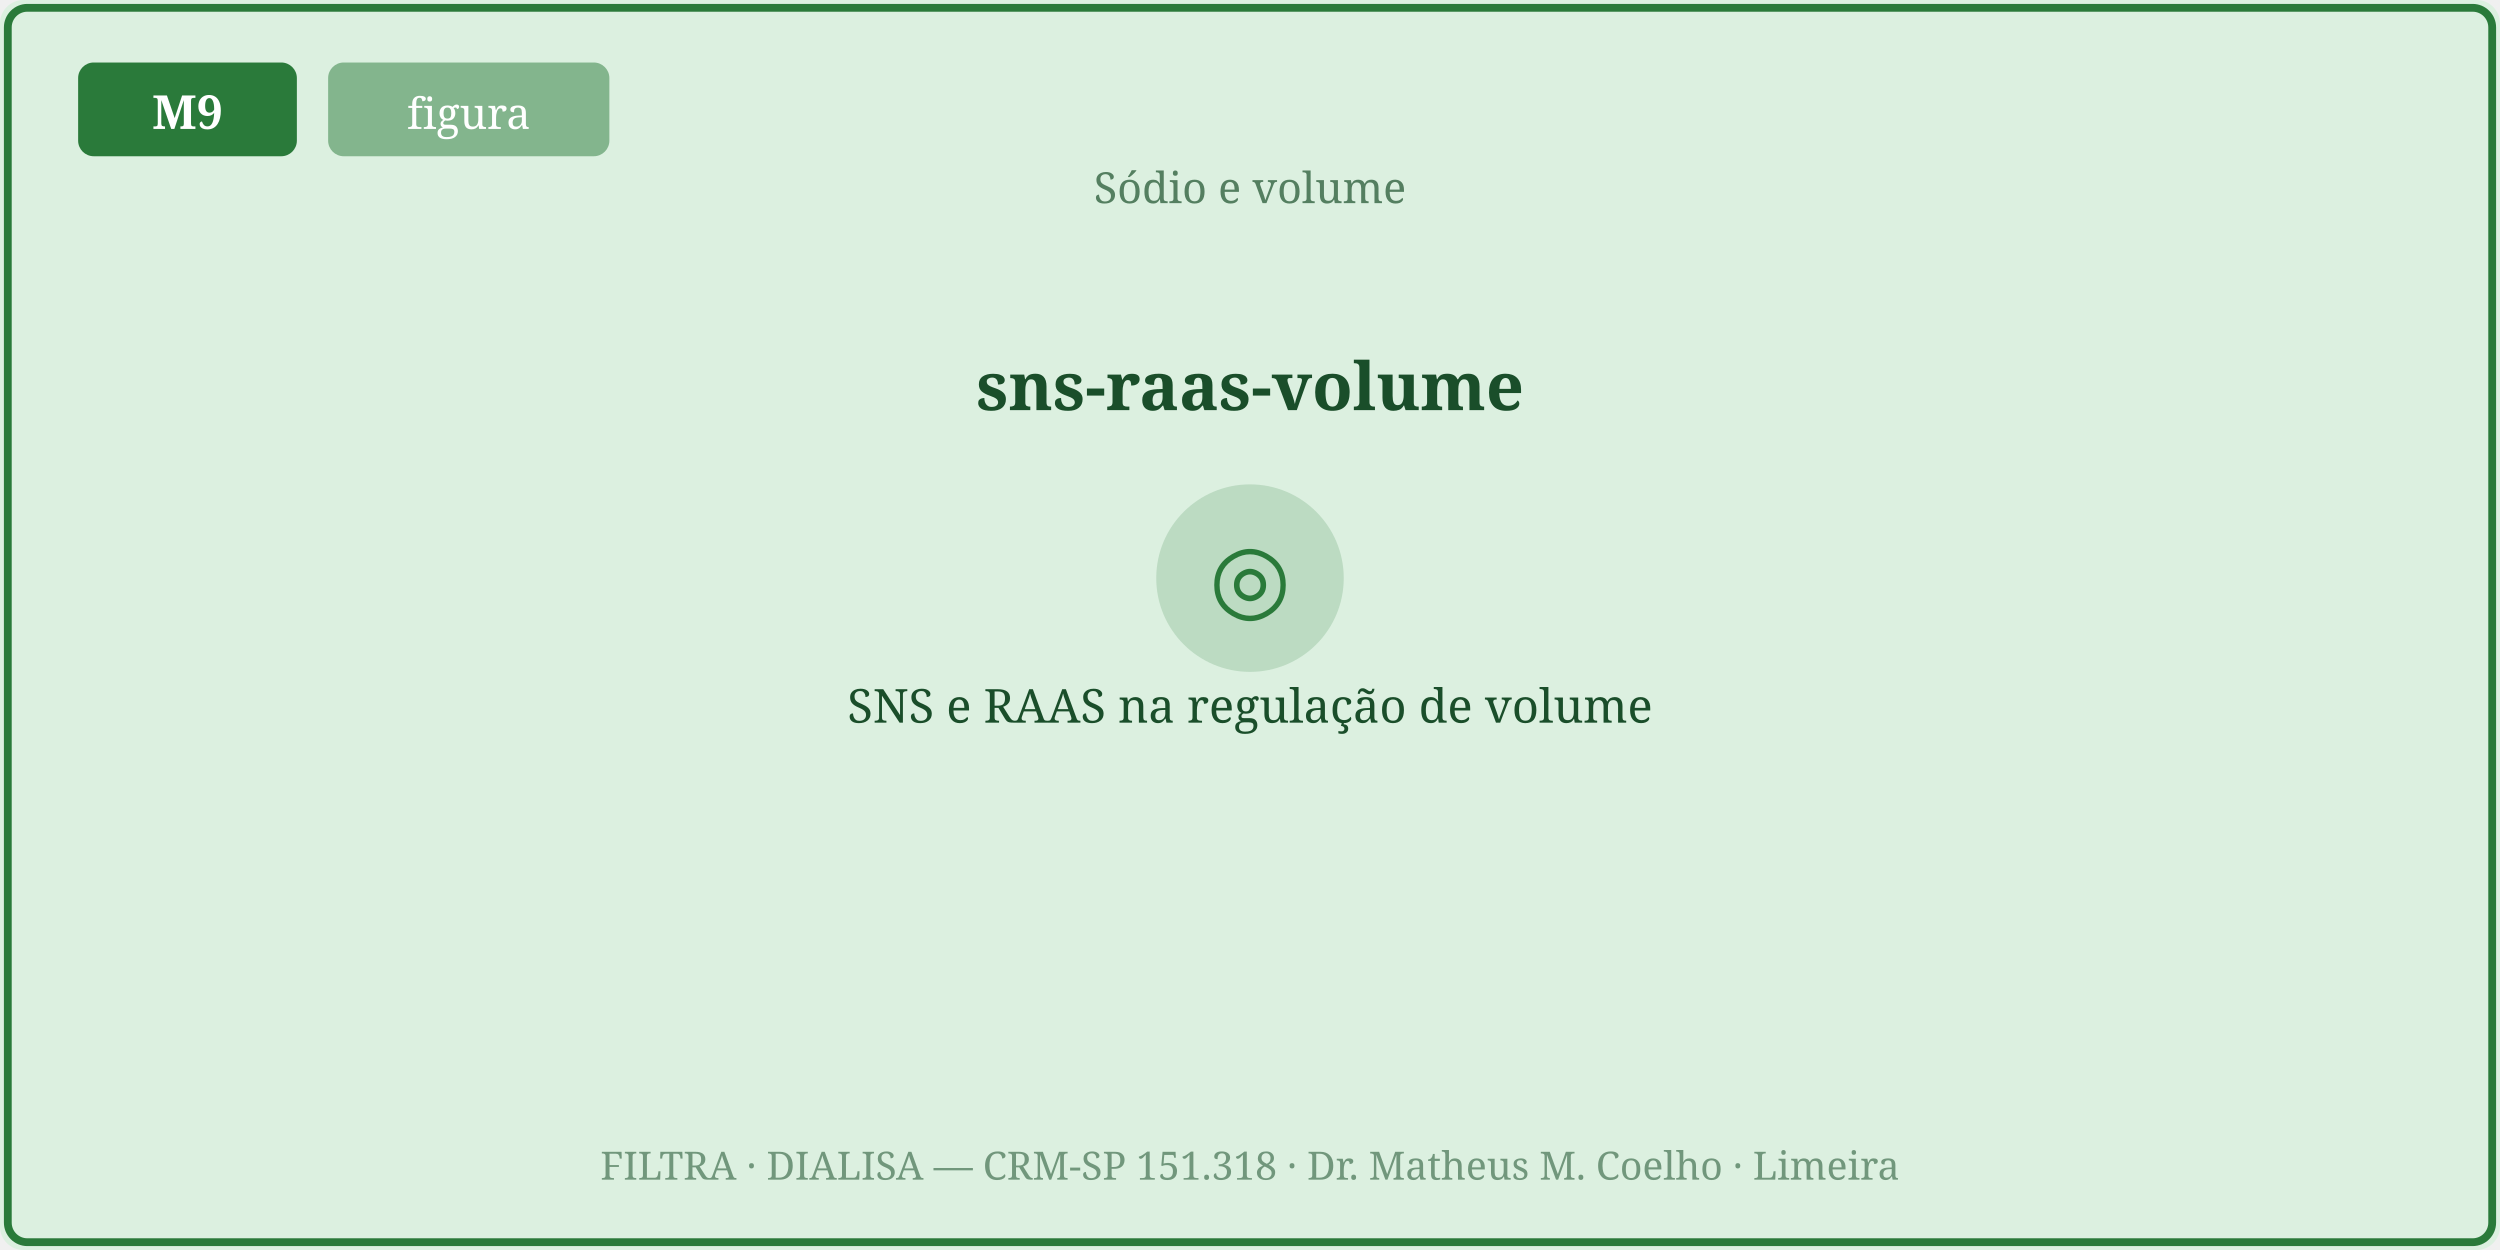
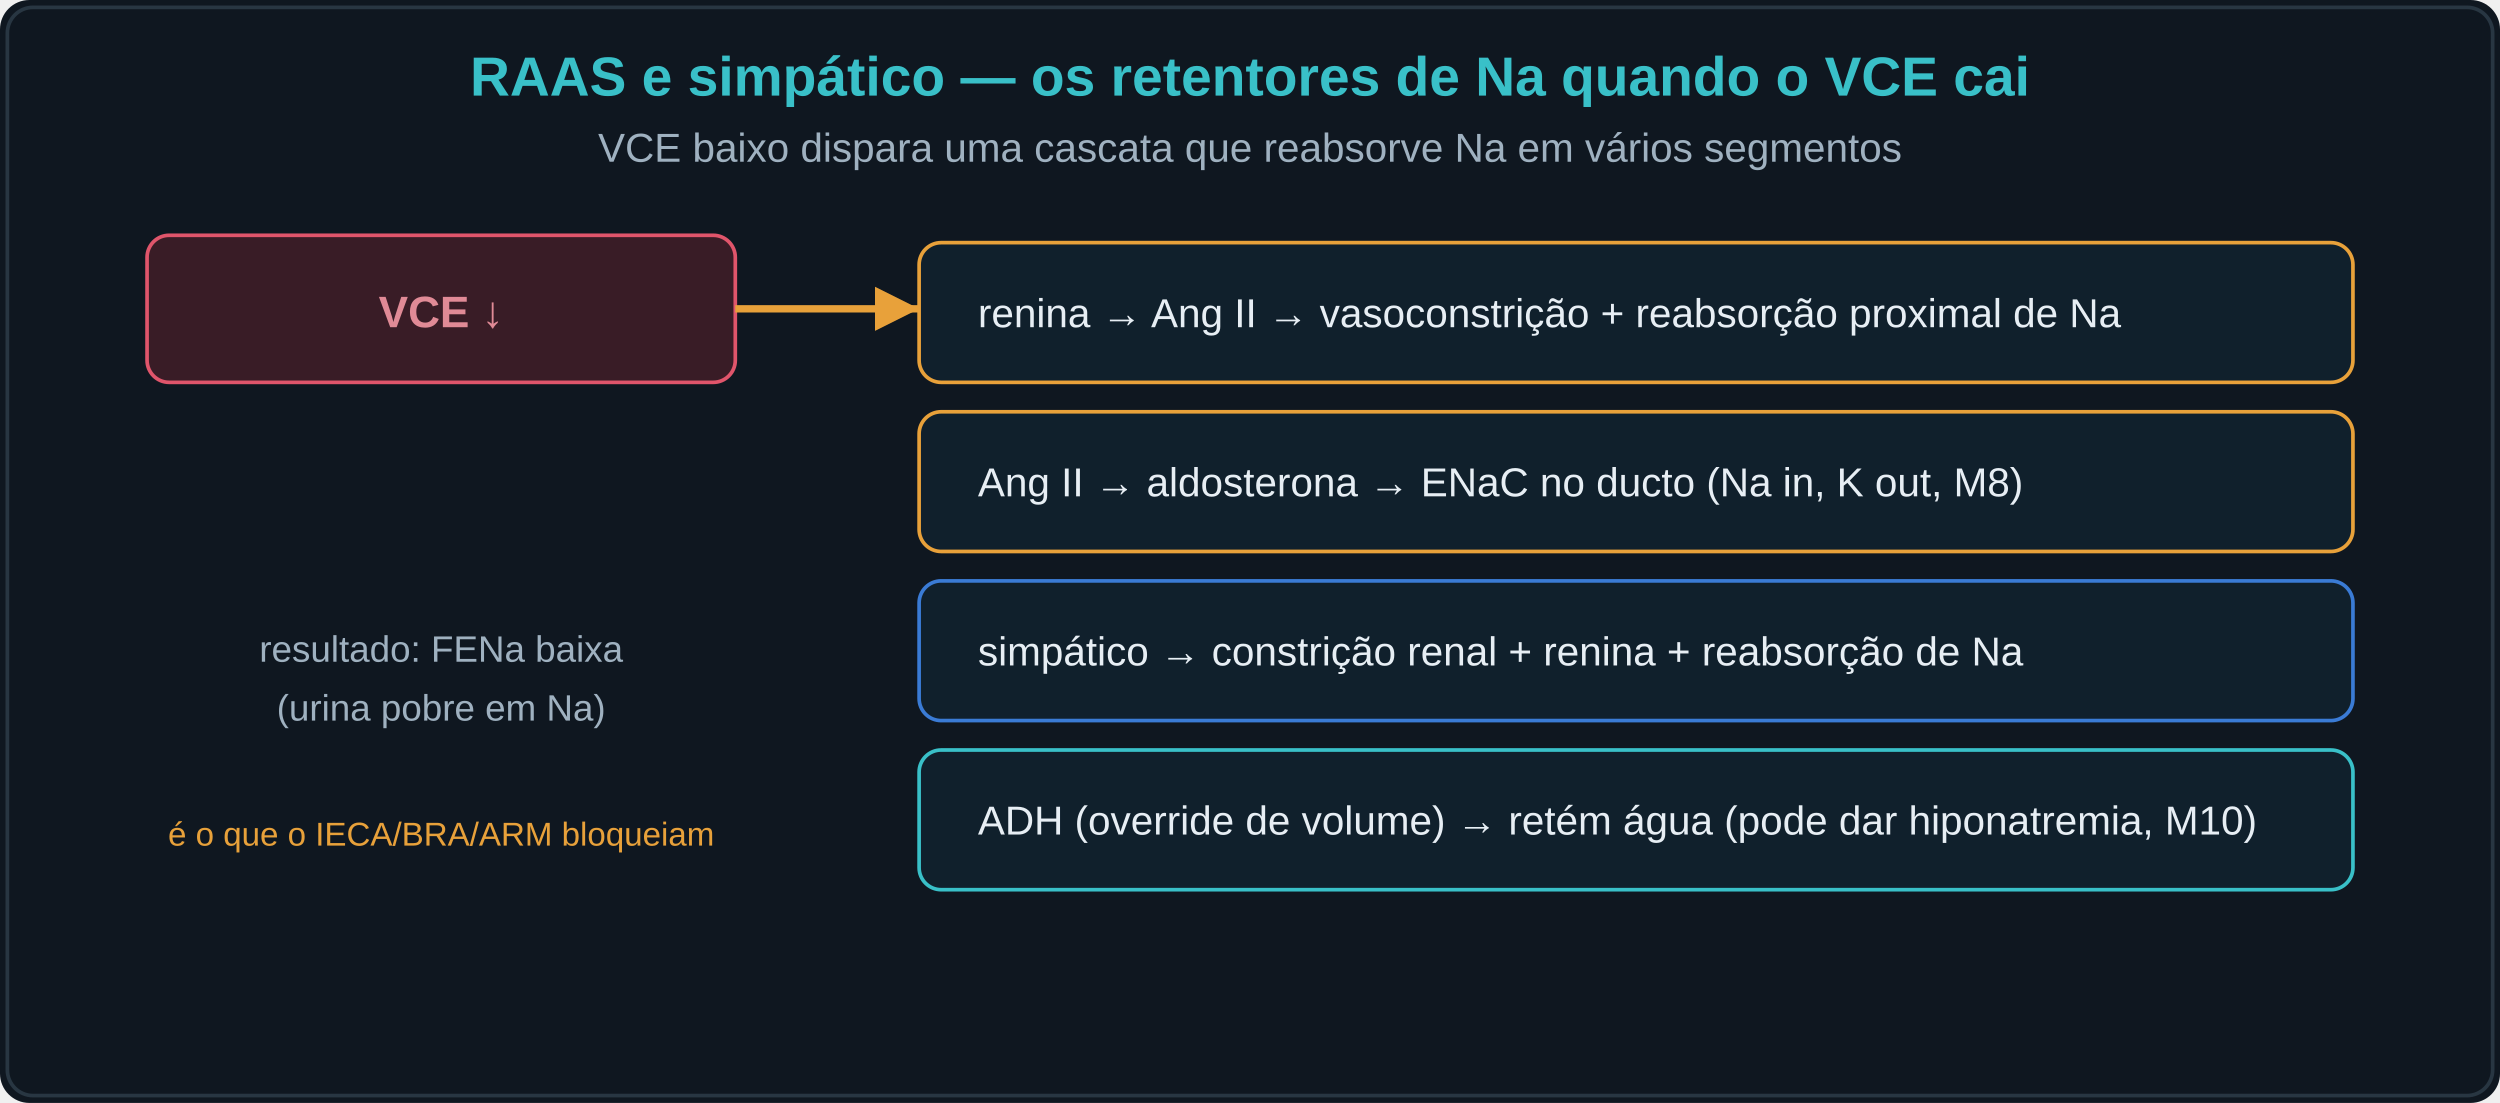
- <svg xmlns="http://www.w3.org/2000/svg" viewBox="0 0 640 320" font-family="Georgia,serif">
-   <rect width="640" height="320" fill="#dcf0e0" rx="6" />
-   <rect x="2" y="2" width="636" height="316" rx="5" fill="none" stroke="#2a7a3a" stroke-width="2" />
-   <rect x="20" y="16" width="56" height="24" rx="4" fill="#2a7a3a" />
-   <text x="48" y="33" text-anchor="middle" font-size="12" font-weight="bold" fill="white">M9</text>
-   <rect x="84" y="16" width="72" height="24" rx="4" fill="#2a7a3a" opacity="0.5" />
-   <text x="120" y="33" text-anchor="middle" font-size="11" fill="white">figura</text>
-   <text x="320" y="52" text-anchor="middle" font-size="11" fill="#1a4e2a" opacity="0.7">Sódio e volume</text>
-   <text x="320" y="105" text-anchor="middle" font-size="17" font-weight="bold" fill="#1a4e2a">sns-raas-volume</text>
-   <circle cx="320" cy="148" r="24" fill="#2a7a3a" opacity="0.18" />
-   <text x="320" y="156" text-anchor="middle" font-size="24" fill="#2a7a3a">◎</text>
-   <text x="320" y="185" text-anchor="middle" font-size="12" fill="#1a4e2a">SNS e RAAS na regulação de volume</text>
-   <text x="320" y="302" text-anchor="middle" font-size="10" fill="#1a4e2a" opacity="0.55">FILTRA · DIALISA — CRM-SP 151.318 · Dr. Matheus M. Coelho · Limeira</text>
+ <svg xmlns="http://www.w3.org/2000/svg" viewBox="0 0 680 300" font-family="system-ui,Arial,sans-serif">
+   <defs>
+     <marker id="r" markerWidth="8" markerHeight="8" refX="6" refY="3" orient="auto">
+       <path d="M0,0 L6,3 L0,6 z" fill="#e8a13a" />
+     </marker>
+   </defs>
+   <rect width="680" height="300" rx="8" fill="#0f1720" />
+   <rect x="2" y="2" width="676" height="296" rx="7" fill="none" stroke="#283642" />
+   <text x="340" y="26" text-anchor="middle" font-size="15" font-weight="bold" fill="#39c0c8">RAAS e simpático — os retentores de Na quando o VCE cai</text>
+   <text x="340" y="44" text-anchor="middle" font-size="11" fill="#9fb1c0">VCE baixo dispara uma cascata que reabsorve Na em vários segmentos</text>
+   <rect x="40" y="64" width="160" height="40" rx="6" fill="#7a2330" fill-opacity="0.4" stroke="#e0556b" />
+   <text x="120" y="89" text-anchor="middle" font-size="12" fill="#e08a96" font-weight="bold">VCE ↓</text>
+   <g font-size="11" fill="#e7eef4">
+     <line x1="200" y1="84" x2="250" y2="84" stroke="#e8a13a" stroke-width="2" marker-end="url(#r)" />
+     <rect x="250" y="66" width="390" height="38" rx="6" fill="#10202c" stroke="#e8a13a" />
+     <text x="266" y="89">renina → Ang II → vasoconstrição + reabsorção proximal de Na</text>
+     <rect x="250" y="112" width="390" height="38" rx="6" fill="#10202c" stroke="#e8a13a" />
+     <text x="266" y="135">Ang II → aldosterona → ENaC no ducto (Na in, K out, M8)</text>
+     <rect x="250" y="158" width="390" height="38" rx="6" fill="#10202c" stroke="#3a7bd5" />
+     <text x="266" y="181">simpático → constrição renal + renina + reabsorção de Na</text>
+     <rect x="250" y="204" width="390" height="38" rx="6" fill="#10202c" stroke="#39c0c8" />
+     <text x="266" y="227">ADH (override de volume) → retém água (pode dar hiponatremia, M10)</text>
+   </g>
+   <text x="120" y="180" text-anchor="middle" font-size="10" fill="#9fb1c0">resultado: FENa baixa</text>
+   <text x="120" y="196" text-anchor="middle" font-size="10" fill="#9fb1c0">(urina pobre em Na)</text>
+   <text x="120" y="230" text-anchor="middle" font-size="9" fill="#e8a13a">é o que o IECA/BRA/ARM bloqueiam</text>
</svg>
